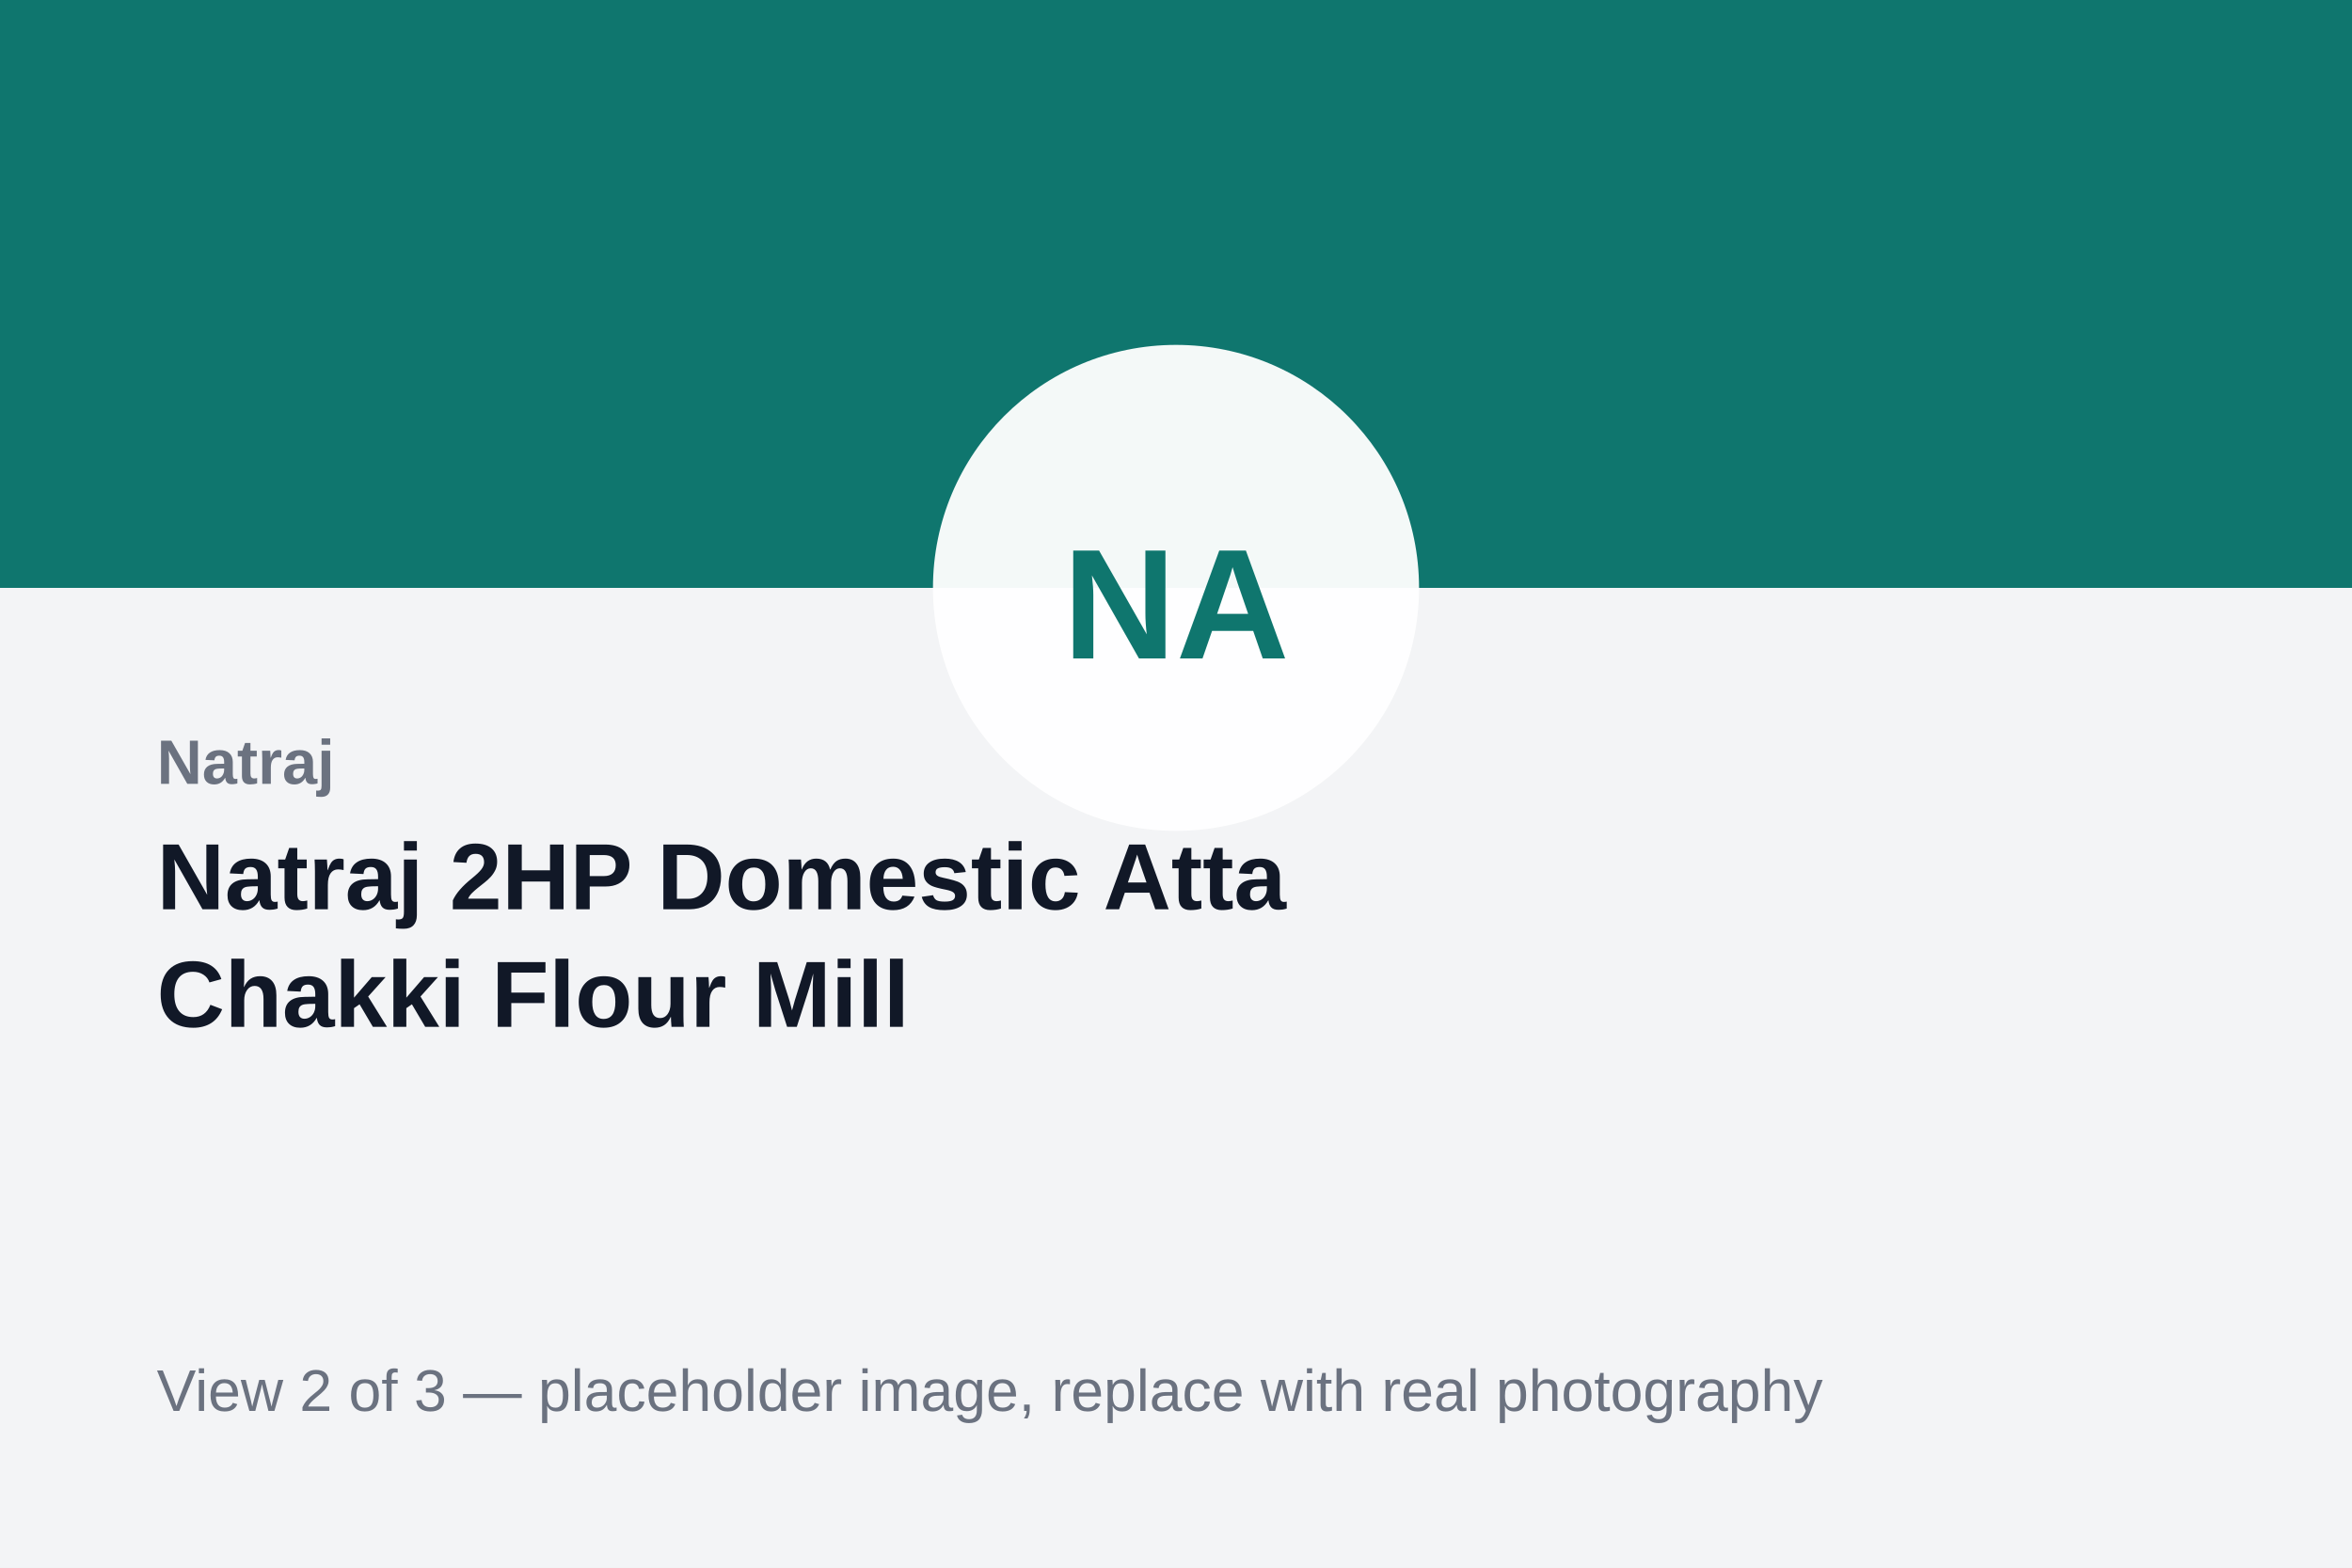
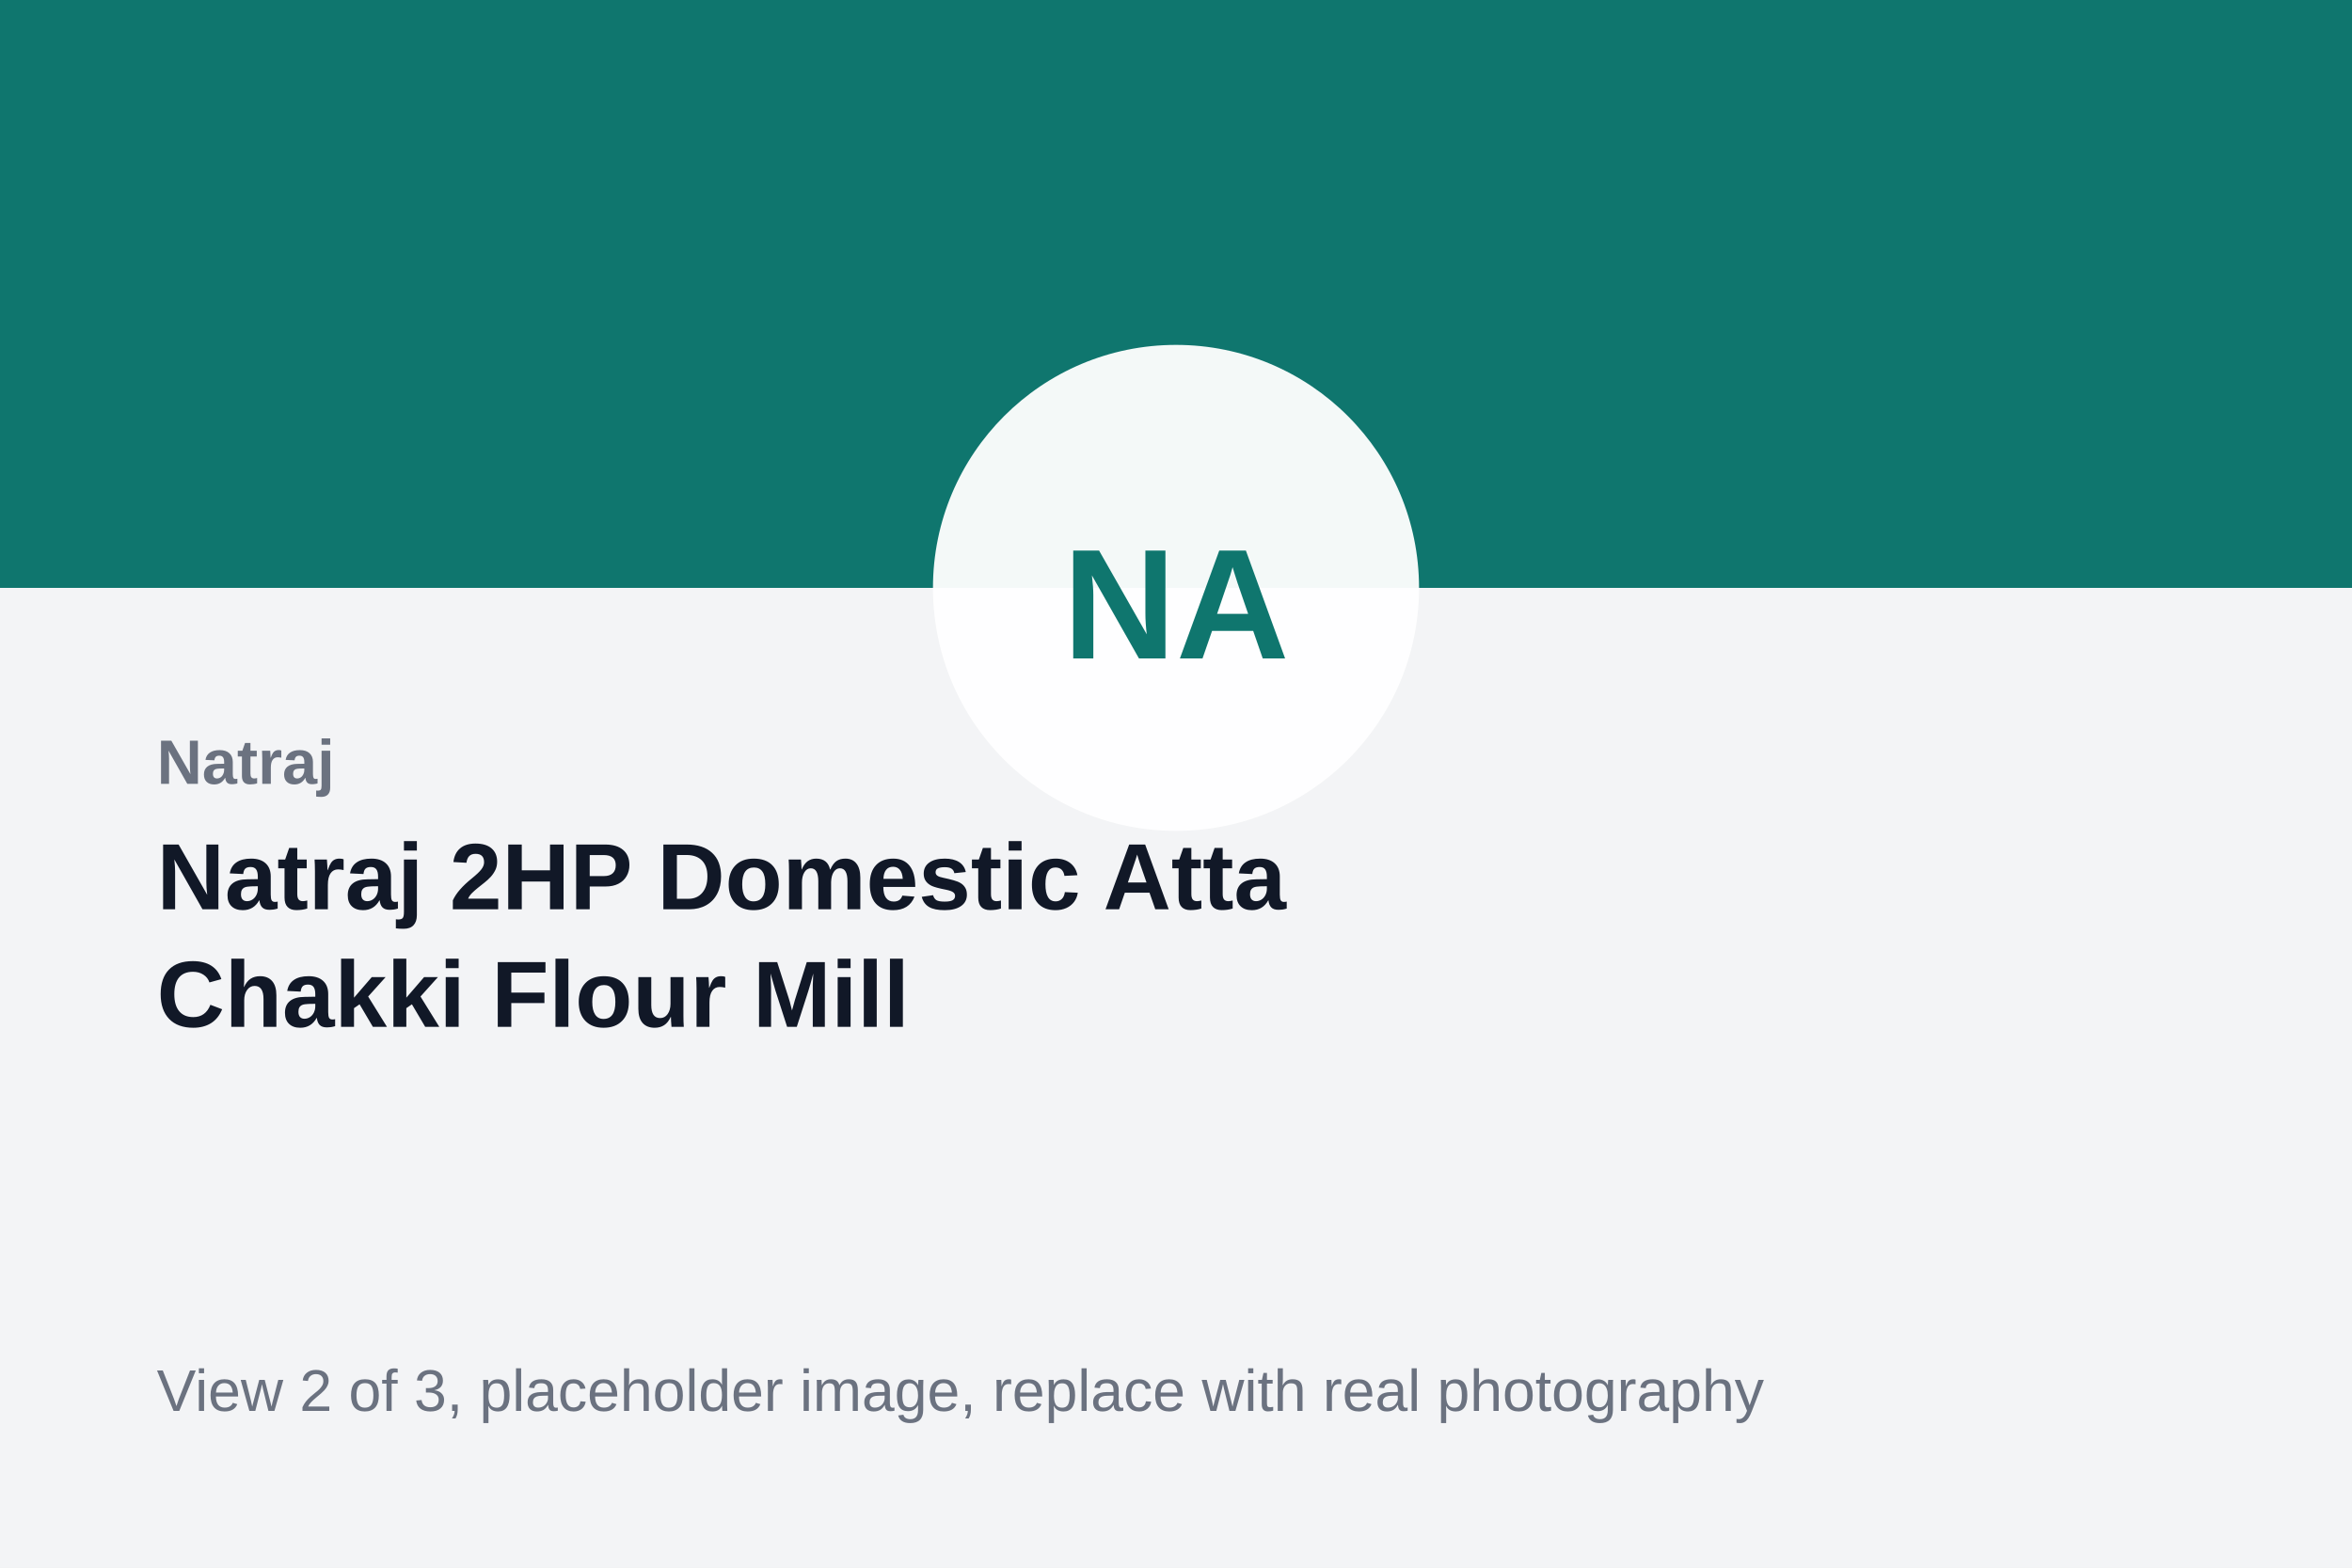
<svg xmlns="http://www.w3.org/2000/svg" viewBox="0 0 600 400" width="600" height="400" role="img" aria-label="Natraj 2HP Domestic Atta Chakki Flour Mill">
  <rect width="600" height="400" fill="#F3F4F6" />
  <rect x="0" y="0" width="600" height="150" fill="#0F766E" />
  <circle cx="300" cy="150" r="62" fill="#ffffff" opacity="0.95" />
  <text x="300" y="168" text-anchor="middle" font-family="Segoe UI, Arial, sans-serif" font-size="40" font-weight="800" fill="#0F766E">NA</text>
  <text x="40" y="200" font-family="Segoe UI, Arial, sans-serif" font-size="16" font-weight="600" fill="#6B7280">Natraj</text>
  <text x="40" y="232" font-family="Segoe UI, Arial, sans-serif" font-size="24" font-weight="700" fill="#111827">Natraj 2HP Domestic Atta</text>
  <text x="40" y="262" font-family="Segoe UI, Arial, sans-serif" font-size="24" font-weight="700" fill="#111827">Chakki Flour Mill</text>
-   <text x="40" y="360" font-family="Segoe UI, Arial, sans-serif" font-size="15" fill="#6B7280">View 2 of 3 — placeholder image, replace with real photography</text>
+   <text x="40" y="360" font-family="Segoe UI, Arial, sans-serif" font-size="15" fill="#6B7280">View 2 of 3, placeholder image, replace with real photography</text>
</svg>
